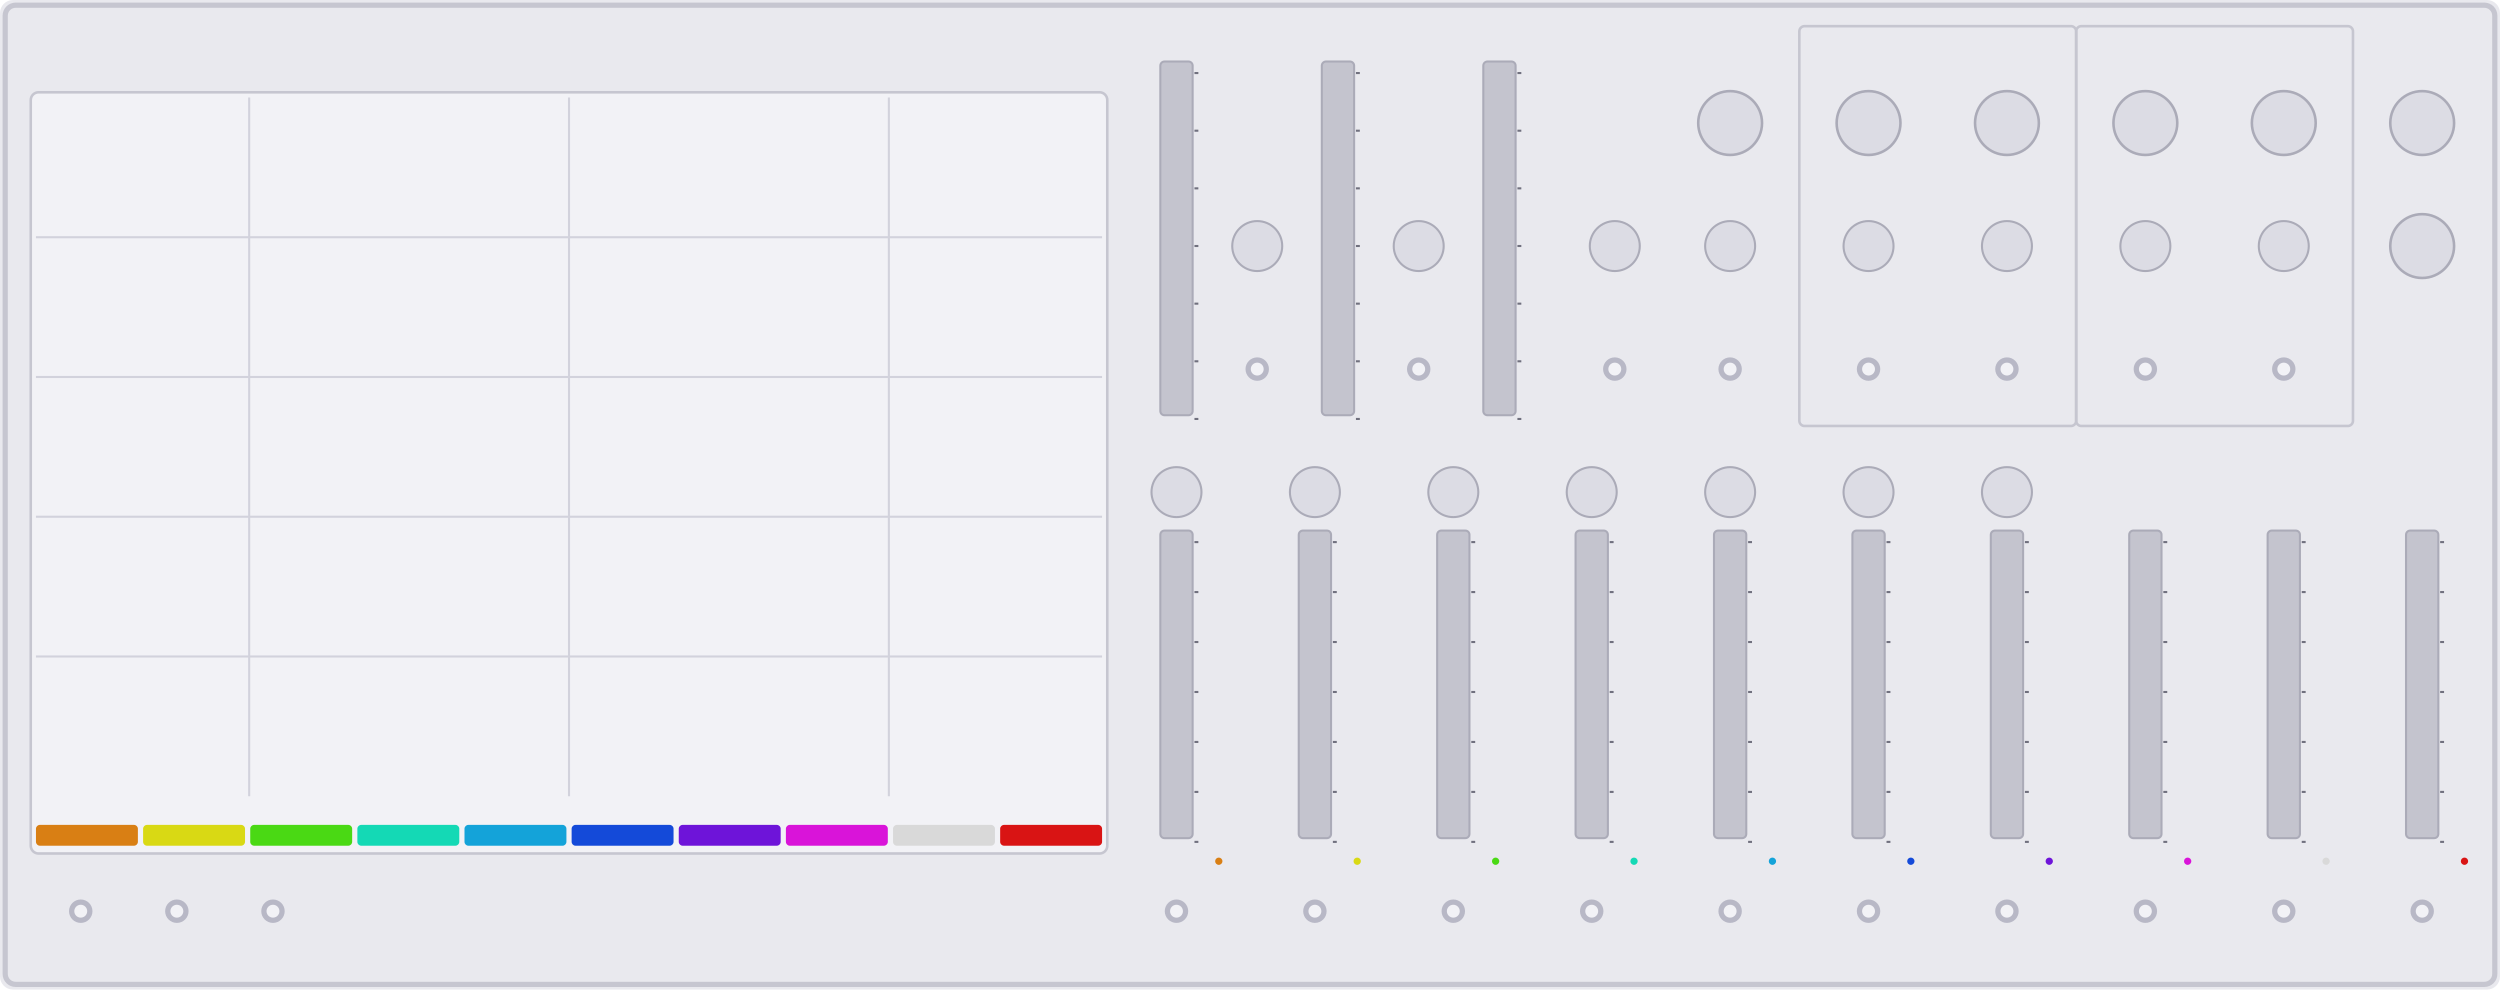
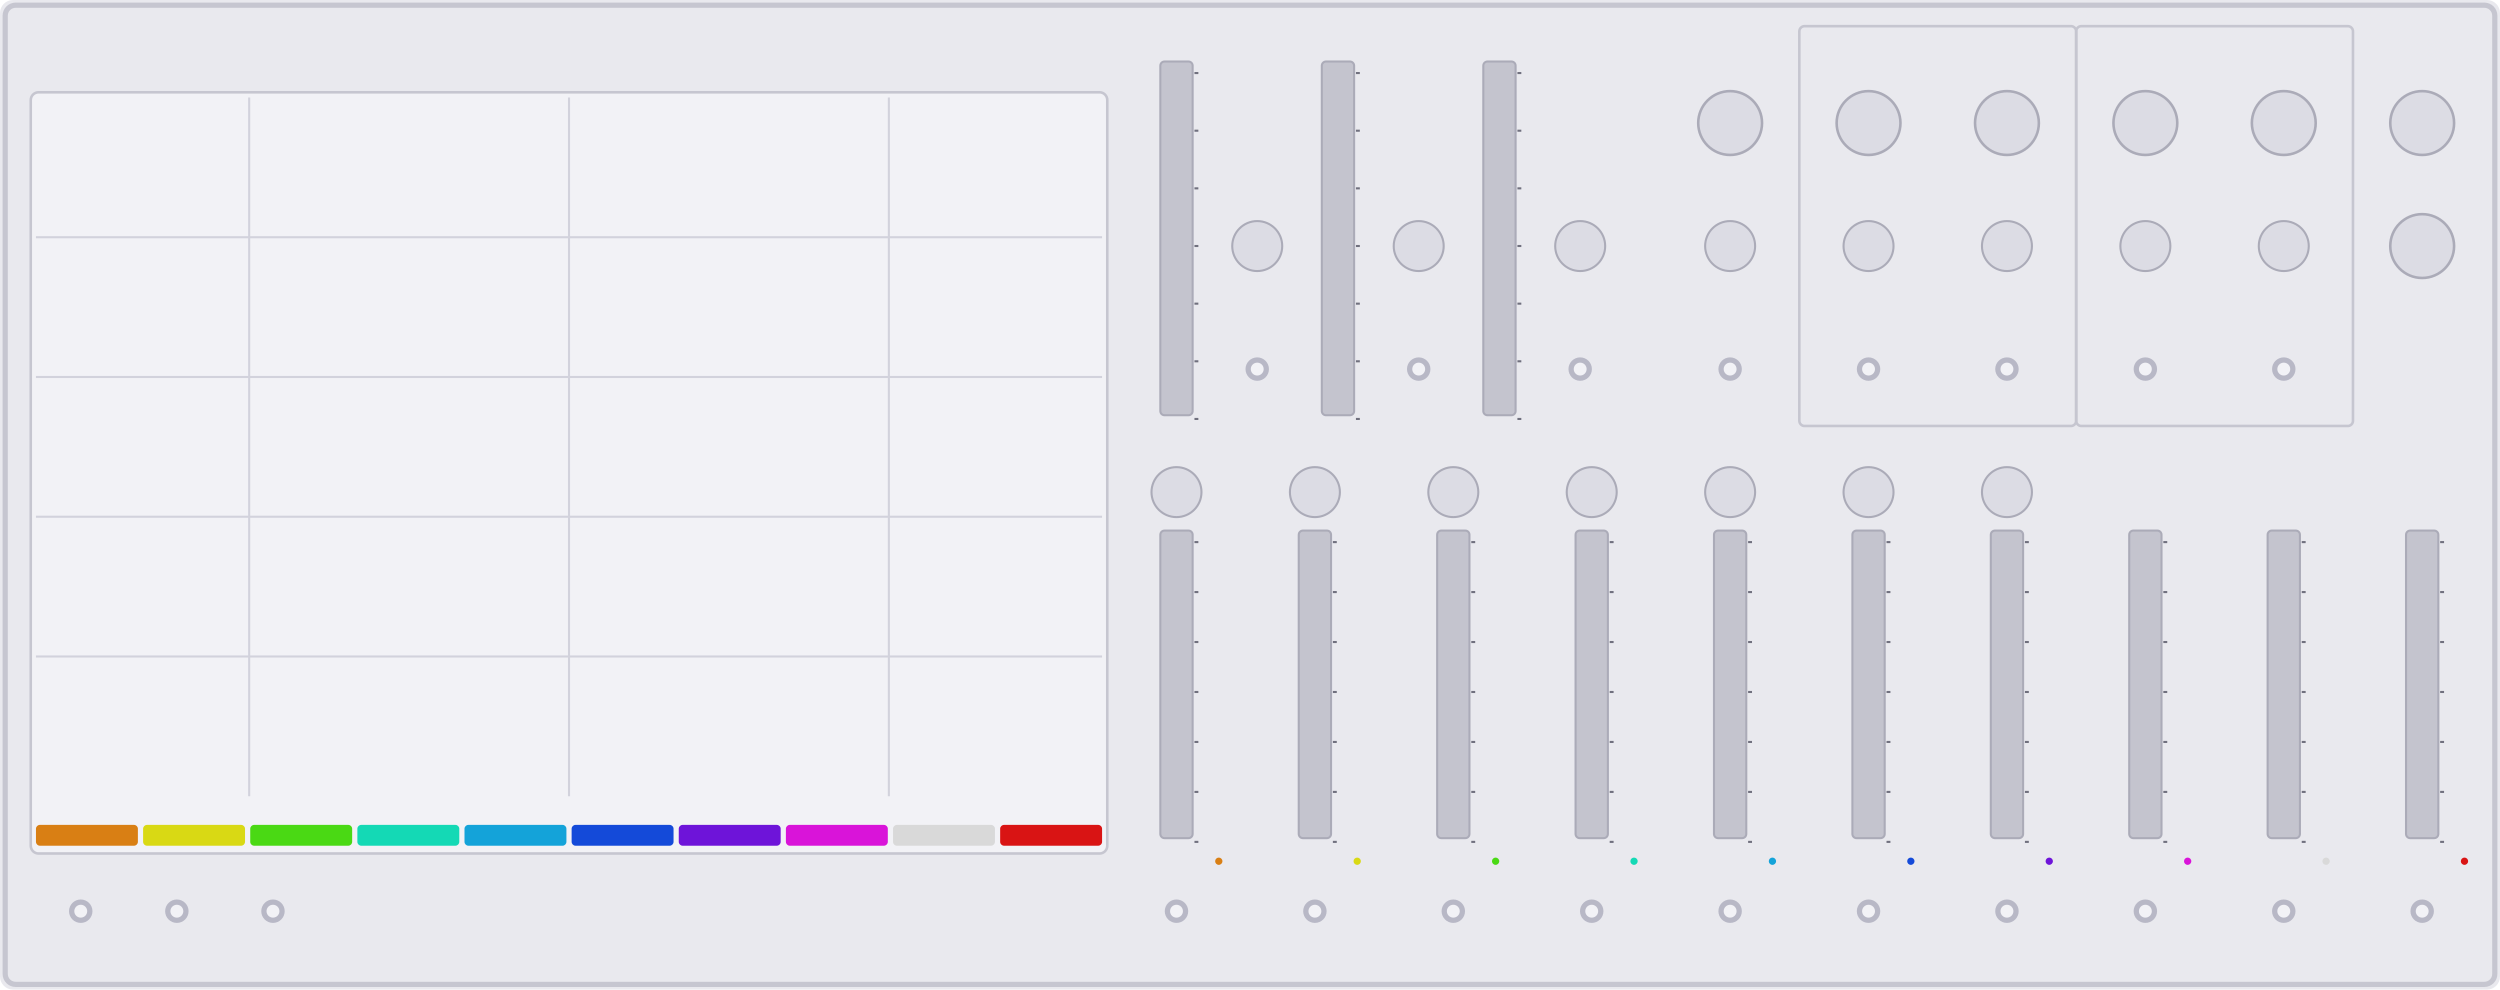
<svg xmlns="http://www.w3.org/2000/svg" width="960" height="380" viewBox="0 0 960 380">
  <rect x="0" y="0" width="960" height="380" rx="5" fill="#e9e9ee" />
  <rect x="2" y="2" width="956" height="376" rx="4" fill="none" stroke="#c6c6d0" stroke-width="2" />
  <rect x="797.244" y="10.039" width="106.299" height="153.543" rx="2" fill="none" stroke="#c6c6d0" stroke-width="1" />
  <rect x="690.945" y="10.039" width="106.299" height="153.543" rx="2" fill="none" stroke="#c6c6d0" stroke-width="1" />
  <circle cx="31.004" cy="349.902" r="4.5" fill="#b8b8c6" />
  <circle cx="31.004" cy="349.902" r="2.475" fill="#f2f2f6" />
  <rect x="11.811" y="35.433" width="413.386" height="292.323" rx="3" fill="#f2f2f6" stroke="#c6c6d0" stroke-width="1" />
  <line x1="13.811" y1="91.098" x2="423.197" y2="91.098" stroke="#d2d2dc" stroke-width="0.8" />
  <line x1="13.811" y1="144.762" x2="423.197" y2="144.762" stroke="#d2d2dc" stroke-width="0.8" />
  <line x1="13.811" y1="198.427" x2="423.197" y2="198.427" stroke="#d2d2dc" stroke-width="0.8" />
  <line x1="13.811" y1="252.091" x2="423.197" y2="252.091" stroke="#d2d2dc" stroke-width="0.8" />
  <line x1="95.688" y1="37.433" x2="95.688" y2="305.756" stroke="#d2d2dc" stroke-width="0.8" />
  <line x1="218.504" y1="37.433" x2="218.504" y2="305.756" stroke="#d2d2dc" stroke-width="0.8" />
  <line x1="341.32" y1="37.433" x2="341.32" y2="305.756" stroke="#d2d2dc" stroke-width="0.8" />
  <rect x="13.811" y="316.756" width="39.139" height="8.0" rx="1.5" fill="#d97f14" />
  <rect x="54.95" y="316.756" width="39.139" height="8.0" rx="1.5" fill="#d9d914" />
  <rect x="96.088" y="316.756" width="39.139" height="8.0" rx="1.5" fill="#4ad914" />
  <rect x="137.227" y="316.756" width="39.139" height="8.0" rx="1.5" fill="#14d9b5" />
  <rect x="178.365" y="316.756" width="39.139" height="8.0" rx="1.5" fill="#14a3d9" />
  <rect x="219.504" y="316.756" width="39.139" height="8.0" rx="1.5" fill="#144ad9" />
  <rect x="260.643" y="316.756" width="39.139" height="8.0" rx="1.5" fill="#6e14d9" />
  <rect x="301.781" y="316.756" width="39.139" height="8.0" rx="1.5" fill="#d914d9" />
  <rect x="342.92" y="316.756" width="39.139" height="8.0" rx="1.5" fill="#d9d9d9" />
  <rect x="384.058" y="316.756" width="39.139" height="8.0" rx="1.5" fill="#d91414" />
  <circle cx="664.37" cy="47.244" r="12.254" fill="#dcdce4" stroke="#ababb8" stroke-width="1" />
  <circle cx="664.37" cy="94.488" r="9.596" fill="#dcdce4" stroke="#ababb8" stroke-width="0.8" />
  <circle cx="664.37" cy="141.732" r="4.5" fill="#b8b8c6" />
  <circle cx="664.37" cy="141.732" r="2.475" fill="#f2f2f6" />
  <circle cx="823.819" cy="47.244" r="12.254" fill="#dcdce4" stroke="#ababb8" stroke-width="1" />
  <circle cx="823.819" cy="94.488" r="9.596" fill="#dcdce4" stroke="#ababb8" stroke-width="0.8" />
  <circle cx="823.819" cy="141.732" r="4.5" fill="#b8b8c6" />
  <circle cx="823.819" cy="141.732" r="2.475" fill="#f2f2f6" />
  <circle cx="717.52" cy="47.244" r="12.254" fill="#dcdce4" stroke="#ababb8" stroke-width="1" />
  <circle cx="717.52" cy="94.488" r="9.596" fill="#dcdce4" stroke="#ababb8" stroke-width="0.8" />
  <circle cx="717.52" cy="141.732" r="4.5" fill="#b8b8c6" />
  <circle cx="717.52" cy="141.732" r="2.475" fill="#f2f2f6" />
  <circle cx="770.669" cy="47.244" r="12.254" fill="#dcdce4" stroke="#ababb8" stroke-width="1" />
  <circle cx="770.669" cy="94.488" r="9.596" fill="#dcdce4" stroke="#ababb8" stroke-width="0.8" />
  <circle cx="770.669" cy="141.732" r="4.5" fill="#b8b8c6" />
  <circle cx="770.669" cy="141.732" r="2.475" fill="#f2f2f6" />
  <circle cx="876.969" cy="47.244" r="12.254" fill="#dcdce4" stroke="#ababb8" stroke-width="1" />
  <circle cx="876.969" cy="94.488" r="9.596" fill="#dcdce4" stroke="#ababb8" stroke-width="0.8" />
  <circle cx="876.969" cy="141.732" r="4.5" fill="#b8b8c6" />
  <circle cx="876.969" cy="141.732" r="2.475" fill="#f2f2f6" />
  <circle cx="930.118" cy="47.244" r="12.254" fill="#dcdce4" stroke="#ababb8" stroke-width="1" />
  <circle cx="930.118" cy="94.488" r="12.254" fill="#dcdce4" stroke="#ababb8" stroke-width="1" />
  <rect x="445.571" y="23.622" width="12.402" height="135.827" rx="1.6" fill="#c4c4ce" stroke="#ababb8" stroke-width="0.8" />
  <line x1="458.672" y1="28.051" x2="460.172" y2="28.051" stroke="#70707e" stroke-width="0.8" />
  <line x1="458.672" y1="50.189" x2="460.172" y2="50.189" stroke="#70707e" stroke-width="0.8" />
  <line x1="458.672" y1="72.327" x2="460.172" y2="72.327" stroke="#70707e" stroke-width="0.8" />
  <line x1="458.672" y1="94.465" x2="460.172" y2="94.465" stroke="#70707e" stroke-width="0.8" />
  <line x1="458.672" y1="116.602" x2="460.172" y2="116.602" stroke="#70707e" stroke-width="0.8" />
  <line x1="458.672" y1="138.74" x2="460.172" y2="138.74" stroke="#70707e" stroke-width="0.8" />
  <line x1="458.672" y1="160.878" x2="460.172" y2="160.878" stroke="#70707e" stroke-width="0.8" />
  <circle cx="482.776" cy="94.488" r="9.596" fill="#dcdce4" stroke="#ababb8" stroke-width="0.8" />
  <circle cx="482.776" cy="141.732" r="4.5" fill="#b8b8c6" />
  <circle cx="482.776" cy="141.732" r="2.475" fill="#f2f2f6" />
  <rect x="507.579" y="23.622" width="12.402" height="135.827" rx="1.6" fill="#c4c4ce" stroke="#ababb8" stroke-width="0.8" />
  <line x1="520.68" y1="28.051" x2="522.18" y2="28.051" stroke="#70707e" stroke-width="0.8" />
  <line x1="520.68" y1="50.189" x2="522.18" y2="50.189" stroke="#70707e" stroke-width="0.8" />
  <line x1="520.68" y1="72.327" x2="522.18" y2="72.327" stroke="#70707e" stroke-width="0.8" />
  <line x1="520.68" y1="94.465" x2="522.18" y2="94.465" stroke="#70707e" stroke-width="0.8" />
  <line x1="520.68" y1="116.602" x2="522.18" y2="116.602" stroke="#70707e" stroke-width="0.8" />
  <line x1="520.68" y1="138.74" x2="522.18" y2="138.74" stroke="#70707e" stroke-width="0.8" />
  <line x1="520.68" y1="160.878" x2="522.18" y2="160.878" stroke="#70707e" stroke-width="0.8" />
  <circle cx="544.783" cy="94.488" r="9.596" fill="#dcdce4" stroke="#ababb8" stroke-width="0.8" />
  <circle cx="544.783" cy="141.732" r="4.5" fill="#b8b8c6" />
  <circle cx="544.783" cy="141.732" r="2.475" fill="#f2f2f6" />
  <rect x="569.587" y="23.622" width="12.402" height="135.827" rx="1.6" fill="#c4c4ce" stroke="#ababb8" stroke-width="0.8" />
  <line x1="582.688" y1="28.051" x2="584.188" y2="28.051" stroke="#70707e" stroke-width="0.8" />
  <line x1="582.688" y1="50.189" x2="584.188" y2="50.189" stroke="#70707e" stroke-width="0.8" />
  <line x1="582.688" y1="72.327" x2="584.188" y2="72.327" stroke="#70707e" stroke-width="0.8" />
  <line x1="582.688" y1="94.465" x2="584.188" y2="94.465" stroke="#70707e" stroke-width="0.8" />
  <line x1="582.688" y1="116.602" x2="584.188" y2="116.602" stroke="#70707e" stroke-width="0.8" />
  <line x1="582.688" y1="138.74" x2="584.188" y2="138.74" stroke="#70707e" stroke-width="0.8" />
  <line x1="582.688" y1="160.878" x2="584.188" y2="160.878" stroke="#70707e" stroke-width="0.8" />
-   <circle cx="620.079" cy="94.488" r="9.596" fill="#dcdce4" stroke="#ababb8" stroke-width="0.8" />
-   <circle cx="620.079" cy="141.732" r="4.5" fill="#b8b8c6" />
-   <circle cx="620.079" cy="141.732" r="2.475" fill="#f2f2f6" />
+   <circle cx="606.791" cy="94.488" r="9.596" fill="#dcdce4" stroke="#ababb8" stroke-width="0.8" />
+   <circle cx="606.791" cy="141.732" r="4.5" fill="#b8b8c6" />
+   <circle cx="606.791" cy="141.732" r="2.475" fill="#f2f2f6" />
  <circle cx="67.913" cy="349.902" r="4.5" fill="#b8b8c6" />
  <circle cx="67.913" cy="349.902" r="2.475" fill="#f2f2f6" />
  <circle cx="104.823" cy="349.902" r="4.5" fill="#b8b8c6" />
  <circle cx="104.823" cy="349.902" r="2.475" fill="#f2f2f6" />
  <circle cx="451.772" cy="188.976" r="9.596" fill="#dcdce4" stroke="#ababb8" stroke-width="0.8" />
  <rect x="445.571" y="203.74" width="12.402" height="118.11" rx="1.6" fill="#c4c4ce" stroke="#ababb8" stroke-width="0.8" />
  <line x1="458.672" y1="208.169" x2="460.172" y2="208.169" stroke="#70707e" stroke-width="0.8" />
  <line x1="458.672" y1="227.354" x2="460.172" y2="227.354" stroke="#70707e" stroke-width="0.8" />
  <line x1="458.672" y1="246.539" x2="460.172" y2="246.539" stroke="#70707e" stroke-width="0.8" />
  <line x1="458.672" y1="265.724" x2="460.172" y2="265.724" stroke="#70707e" stroke-width="0.8" />
  <line x1="458.672" y1="284.909" x2="460.172" y2="284.909" stroke="#70707e" stroke-width="0.8" />
  <line x1="458.672" y1="304.094" x2="460.172" y2="304.094" stroke="#70707e" stroke-width="0.8" />
  <line x1="458.672" y1="323.28" x2="460.172" y2="323.28" stroke="#70707e" stroke-width="0.8" />
  <circle cx="468.012" cy="330.709" r="1.4" fill="#d97f14" />
  <circle cx="451.772" cy="349.902" r="4.5" fill="#b8b8c6" />
  <circle cx="451.772" cy="349.902" r="2.475" fill="#f2f2f6" />
  <circle cx="504.921" cy="188.976" r="9.596" fill="#dcdce4" stroke="#ababb8" stroke-width="0.8" />
  <rect x="498.72" y="203.74" width="12.402" height="118.11" rx="1.6" fill="#c4c4ce" stroke="#ababb8" stroke-width="0.8" />
  <line x1="511.822" y1="208.169" x2="513.322" y2="208.169" stroke="#70707e" stroke-width="0.8" />
  <line x1="511.822" y1="227.354" x2="513.322" y2="227.354" stroke="#70707e" stroke-width="0.8" />
  <line x1="511.822" y1="246.539" x2="513.322" y2="246.539" stroke="#70707e" stroke-width="0.8" />
  <line x1="511.822" y1="265.724" x2="513.322" y2="265.724" stroke="#70707e" stroke-width="0.8" />
  <line x1="511.822" y1="284.909" x2="513.322" y2="284.909" stroke="#70707e" stroke-width="0.8" />
  <line x1="511.822" y1="304.094" x2="513.322" y2="304.094" stroke="#70707e" stroke-width="0.8" />
  <line x1="511.822" y1="323.28" x2="513.322" y2="323.28" stroke="#70707e" stroke-width="0.8" />
  <circle cx="521.161" cy="330.709" r="1.4" fill="#d9d914" />
  <circle cx="504.921" cy="349.902" r="4.5" fill="#b8b8c6" />
  <circle cx="504.921" cy="349.902" r="2.475" fill="#f2f2f6" />
  <circle cx="558.071" cy="188.976" r="9.596" fill="#dcdce4" stroke="#ababb8" stroke-width="0.8" />
  <rect x="551.87" y="203.74" width="12.402" height="118.11" rx="1.6" fill="#c4c4ce" stroke="#ababb8" stroke-width="0.8" />
  <line x1="564.972" y1="208.169" x2="566.472" y2="208.169" stroke="#70707e" stroke-width="0.8" />
  <line x1="564.972" y1="227.354" x2="566.472" y2="227.354" stroke="#70707e" stroke-width="0.8" />
  <line x1="564.972" y1="246.539" x2="566.472" y2="246.539" stroke="#70707e" stroke-width="0.8" />
  <line x1="564.972" y1="265.724" x2="566.472" y2="265.724" stroke="#70707e" stroke-width="0.8" />
  <line x1="564.972" y1="284.909" x2="566.472" y2="284.909" stroke="#70707e" stroke-width="0.8" />
  <line x1="564.972" y1="304.094" x2="566.472" y2="304.094" stroke="#70707e" stroke-width="0.8" />
  <line x1="564.972" y1="323.28" x2="566.472" y2="323.28" stroke="#70707e" stroke-width="0.8" />
  <circle cx="574.311" cy="330.709" r="1.4" fill="#4ad914" />
  <circle cx="558.071" cy="349.902" r="4.5" fill="#b8b8c6" />
  <circle cx="558.071" cy="349.902" r="2.475" fill="#f2f2f6" />
  <circle cx="611.22" cy="188.976" r="9.596" fill="#dcdce4" stroke="#ababb8" stroke-width="0.8" />
  <rect x="605.02" y="203.74" width="12.402" height="118.11" rx="1.6" fill="#c4c4ce" stroke="#ababb8" stroke-width="0.8" />
  <line x1="618.121" y1="208.169" x2="619.621" y2="208.169" stroke="#70707e" stroke-width="0.8" />
  <line x1="618.121" y1="227.354" x2="619.621" y2="227.354" stroke="#70707e" stroke-width="0.8" />
  <line x1="618.121" y1="246.539" x2="619.621" y2="246.539" stroke="#70707e" stroke-width="0.8" />
  <line x1="618.121" y1="265.724" x2="619.621" y2="265.724" stroke="#70707e" stroke-width="0.8" />
  <line x1="618.121" y1="284.909" x2="619.621" y2="284.909" stroke="#70707e" stroke-width="0.8" />
  <line x1="618.121" y1="304.094" x2="619.621" y2="304.094" stroke="#70707e" stroke-width="0.8" />
  <line x1="618.121" y1="323.28" x2="619.621" y2="323.28" stroke="#70707e" stroke-width="0.8" />
  <circle cx="627.461" cy="330.709" r="1.4" fill="#14d9b5" />
  <circle cx="611.22" cy="349.902" r="4.5" fill="#b8b8c6" />
  <circle cx="611.22" cy="349.902" r="2.475" fill="#f2f2f6" />
  <circle cx="664.37" cy="188.976" r="9.596" fill="#dcdce4" stroke="#ababb8" stroke-width="0.8" />
  <rect x="658.169" y="203.74" width="12.402" height="118.11" rx="1.6" fill="#c4c4ce" stroke="#ababb8" stroke-width="0.8" />
  <line x1="671.271" y1="208.169" x2="672.771" y2="208.169" stroke="#70707e" stroke-width="0.8" />
  <line x1="671.271" y1="227.354" x2="672.771" y2="227.354" stroke="#70707e" stroke-width="0.8" />
  <line x1="671.271" y1="246.539" x2="672.771" y2="246.539" stroke="#70707e" stroke-width="0.8" />
  <line x1="671.271" y1="265.724" x2="672.771" y2="265.724" stroke="#70707e" stroke-width="0.8" />
  <line x1="671.271" y1="284.909" x2="672.771" y2="284.909" stroke="#70707e" stroke-width="0.8" />
  <line x1="671.271" y1="304.094" x2="672.771" y2="304.094" stroke="#70707e" stroke-width="0.8" />
  <line x1="671.271" y1="323.28" x2="672.771" y2="323.28" stroke="#70707e" stroke-width="0.8" />
  <circle cx="680.61" cy="330.709" r="1.4" fill="#14a3d9" />
  <circle cx="664.37" cy="349.902" r="4.5" fill="#b8b8c6" />
  <circle cx="664.37" cy="349.902" r="2.475" fill="#f2f2f6" />
  <circle cx="717.52" cy="188.976" r="9.596" fill="#dcdce4" stroke="#ababb8" stroke-width="0.8" />
  <rect x="711.319" y="203.74" width="12.402" height="118.11" rx="1.6" fill="#c4c4ce" stroke="#ababb8" stroke-width="0.8" />
  <line x1="724.42" y1="208.169" x2="725.92" y2="208.169" stroke="#70707e" stroke-width="0.8" />
  <line x1="724.42" y1="227.354" x2="725.92" y2="227.354" stroke="#70707e" stroke-width="0.8" />
  <line x1="724.42" y1="246.539" x2="725.92" y2="246.539" stroke="#70707e" stroke-width="0.8" />
  <line x1="724.42" y1="265.724" x2="725.92" y2="265.724" stroke="#70707e" stroke-width="0.8" />
  <line x1="724.42" y1="284.909" x2="725.92" y2="284.909" stroke="#70707e" stroke-width="0.8" />
  <line x1="724.42" y1="304.094" x2="725.92" y2="304.094" stroke="#70707e" stroke-width="0.8" />
  <line x1="724.42" y1="323.28" x2="725.92" y2="323.28" stroke="#70707e" stroke-width="0.8" />
  <circle cx="733.76" cy="330.709" r="1.4" fill="#144ad9" />
  <circle cx="717.52" cy="349.902" r="4.5" fill="#b8b8c6" />
  <circle cx="717.52" cy="349.902" r="2.475" fill="#f2f2f6" />
  <circle cx="770.669" cy="188.976" r="9.596" fill="#dcdce4" stroke="#ababb8" stroke-width="0.8" />
  <rect x="764.469" y="203.74" width="12.402" height="118.11" rx="1.6" fill="#c4c4ce" stroke="#ababb8" stroke-width="0.8" />
  <line x1="777.57" y1="208.169" x2="779.07" y2="208.169" stroke="#70707e" stroke-width="0.8" />
  <line x1="777.57" y1="227.354" x2="779.07" y2="227.354" stroke="#70707e" stroke-width="0.8" />
  <line x1="777.57" y1="246.539" x2="779.07" y2="246.539" stroke="#70707e" stroke-width="0.8" />
  <line x1="777.57" y1="265.724" x2="779.07" y2="265.724" stroke="#70707e" stroke-width="0.8" />
  <line x1="777.57" y1="284.909" x2="779.07" y2="284.909" stroke="#70707e" stroke-width="0.8" />
  <line x1="777.57" y1="304.094" x2="779.07" y2="304.094" stroke="#70707e" stroke-width="0.8" />
  <line x1="777.57" y1="323.28" x2="779.07" y2="323.28" stroke="#70707e" stroke-width="0.8" />
  <circle cx="786.909" cy="330.709" r="1.4" fill="#6e14d9" />
  <circle cx="770.669" cy="349.902" r="4.5" fill="#b8b8c6" />
  <circle cx="770.669" cy="349.902" r="2.475" fill="#f2f2f6" />
  <rect x="817.618" y="203.74" width="12.402" height="118.11" rx="1.6" fill="#c4c4ce" stroke="#ababb8" stroke-width="0.8" />
  <line x1="830.72" y1="208.169" x2="832.22" y2="208.169" stroke="#70707e" stroke-width="0.8" />
  <line x1="830.72" y1="227.354" x2="832.22" y2="227.354" stroke="#70707e" stroke-width="0.8" />
  <line x1="830.72" y1="246.539" x2="832.22" y2="246.539" stroke="#70707e" stroke-width="0.8" />
  <line x1="830.72" y1="265.724" x2="832.22" y2="265.724" stroke="#70707e" stroke-width="0.8" />
  <line x1="830.72" y1="284.909" x2="832.22" y2="284.909" stroke="#70707e" stroke-width="0.8" />
  <line x1="830.72" y1="304.094" x2="832.22" y2="304.094" stroke="#70707e" stroke-width="0.8" />
  <line x1="830.72" y1="323.28" x2="832.22" y2="323.28" stroke="#70707e" stroke-width="0.8" />
  <circle cx="840.059" cy="330.709" r="1.4" fill="#d914d9" />
  <circle cx="823.819" cy="349.902" r="4.5" fill="#b8b8c6" />
  <circle cx="823.819" cy="349.902" r="2.475" fill="#f2f2f6" />
  <rect x="870.768" y="203.74" width="12.402" height="118.11" rx="1.6" fill="#c4c4ce" stroke="#ababb8" stroke-width="0.8" />
  <line x1="883.869" y1="208.169" x2="885.369" y2="208.169" stroke="#70707e" stroke-width="0.8" />
  <line x1="883.869" y1="227.354" x2="885.369" y2="227.354" stroke="#70707e" stroke-width="0.8" />
  <line x1="883.869" y1="246.539" x2="885.369" y2="246.539" stroke="#70707e" stroke-width="0.8" />
  <line x1="883.869" y1="265.724" x2="885.369" y2="265.724" stroke="#70707e" stroke-width="0.8" />
  <line x1="883.869" y1="284.909" x2="885.369" y2="284.909" stroke="#70707e" stroke-width="0.8" />
  <line x1="883.869" y1="304.094" x2="885.369" y2="304.094" stroke="#70707e" stroke-width="0.8" />
  <line x1="883.869" y1="323.28" x2="885.369" y2="323.28" stroke="#70707e" stroke-width="0.8" />
  <circle cx="893.209" cy="330.709" r="1.4" fill="#d9d9d9" />
  <circle cx="876.969" cy="349.902" r="4.5" fill="#b8b8c6" />
  <circle cx="876.969" cy="349.902" r="2.475" fill="#f2f2f6" />
  <rect x="923.917" y="203.74" width="12.402" height="118.11" rx="1.6" fill="#c4c4ce" stroke="#ababb8" stroke-width="0.8" />
  <line x1="937.019" y1="208.169" x2="938.519" y2="208.169" stroke="#70707e" stroke-width="0.8" />
  <line x1="937.019" y1="227.354" x2="938.519" y2="227.354" stroke="#70707e" stroke-width="0.8" />
  <line x1="937.019" y1="246.539" x2="938.519" y2="246.539" stroke="#70707e" stroke-width="0.8" />
  <line x1="937.019" y1="265.724" x2="938.519" y2="265.724" stroke="#70707e" stroke-width="0.8" />
  <line x1="937.019" y1="284.909" x2="938.519" y2="284.909" stroke="#70707e" stroke-width="0.8" />
  <line x1="937.019" y1="304.094" x2="938.519" y2="304.094" stroke="#70707e" stroke-width="0.8" />
  <line x1="937.019" y1="323.28" x2="938.519" y2="323.28" stroke="#70707e" stroke-width="0.8" />
  <circle cx="946.358" cy="330.709" r="1.4" fill="#d91414" />
  <circle cx="930.118" cy="349.902" r="4.5" fill="#b8b8c6" />
  <circle cx="930.118" cy="349.902" r="2.475" fill="#f2f2f6" />
</svg>
